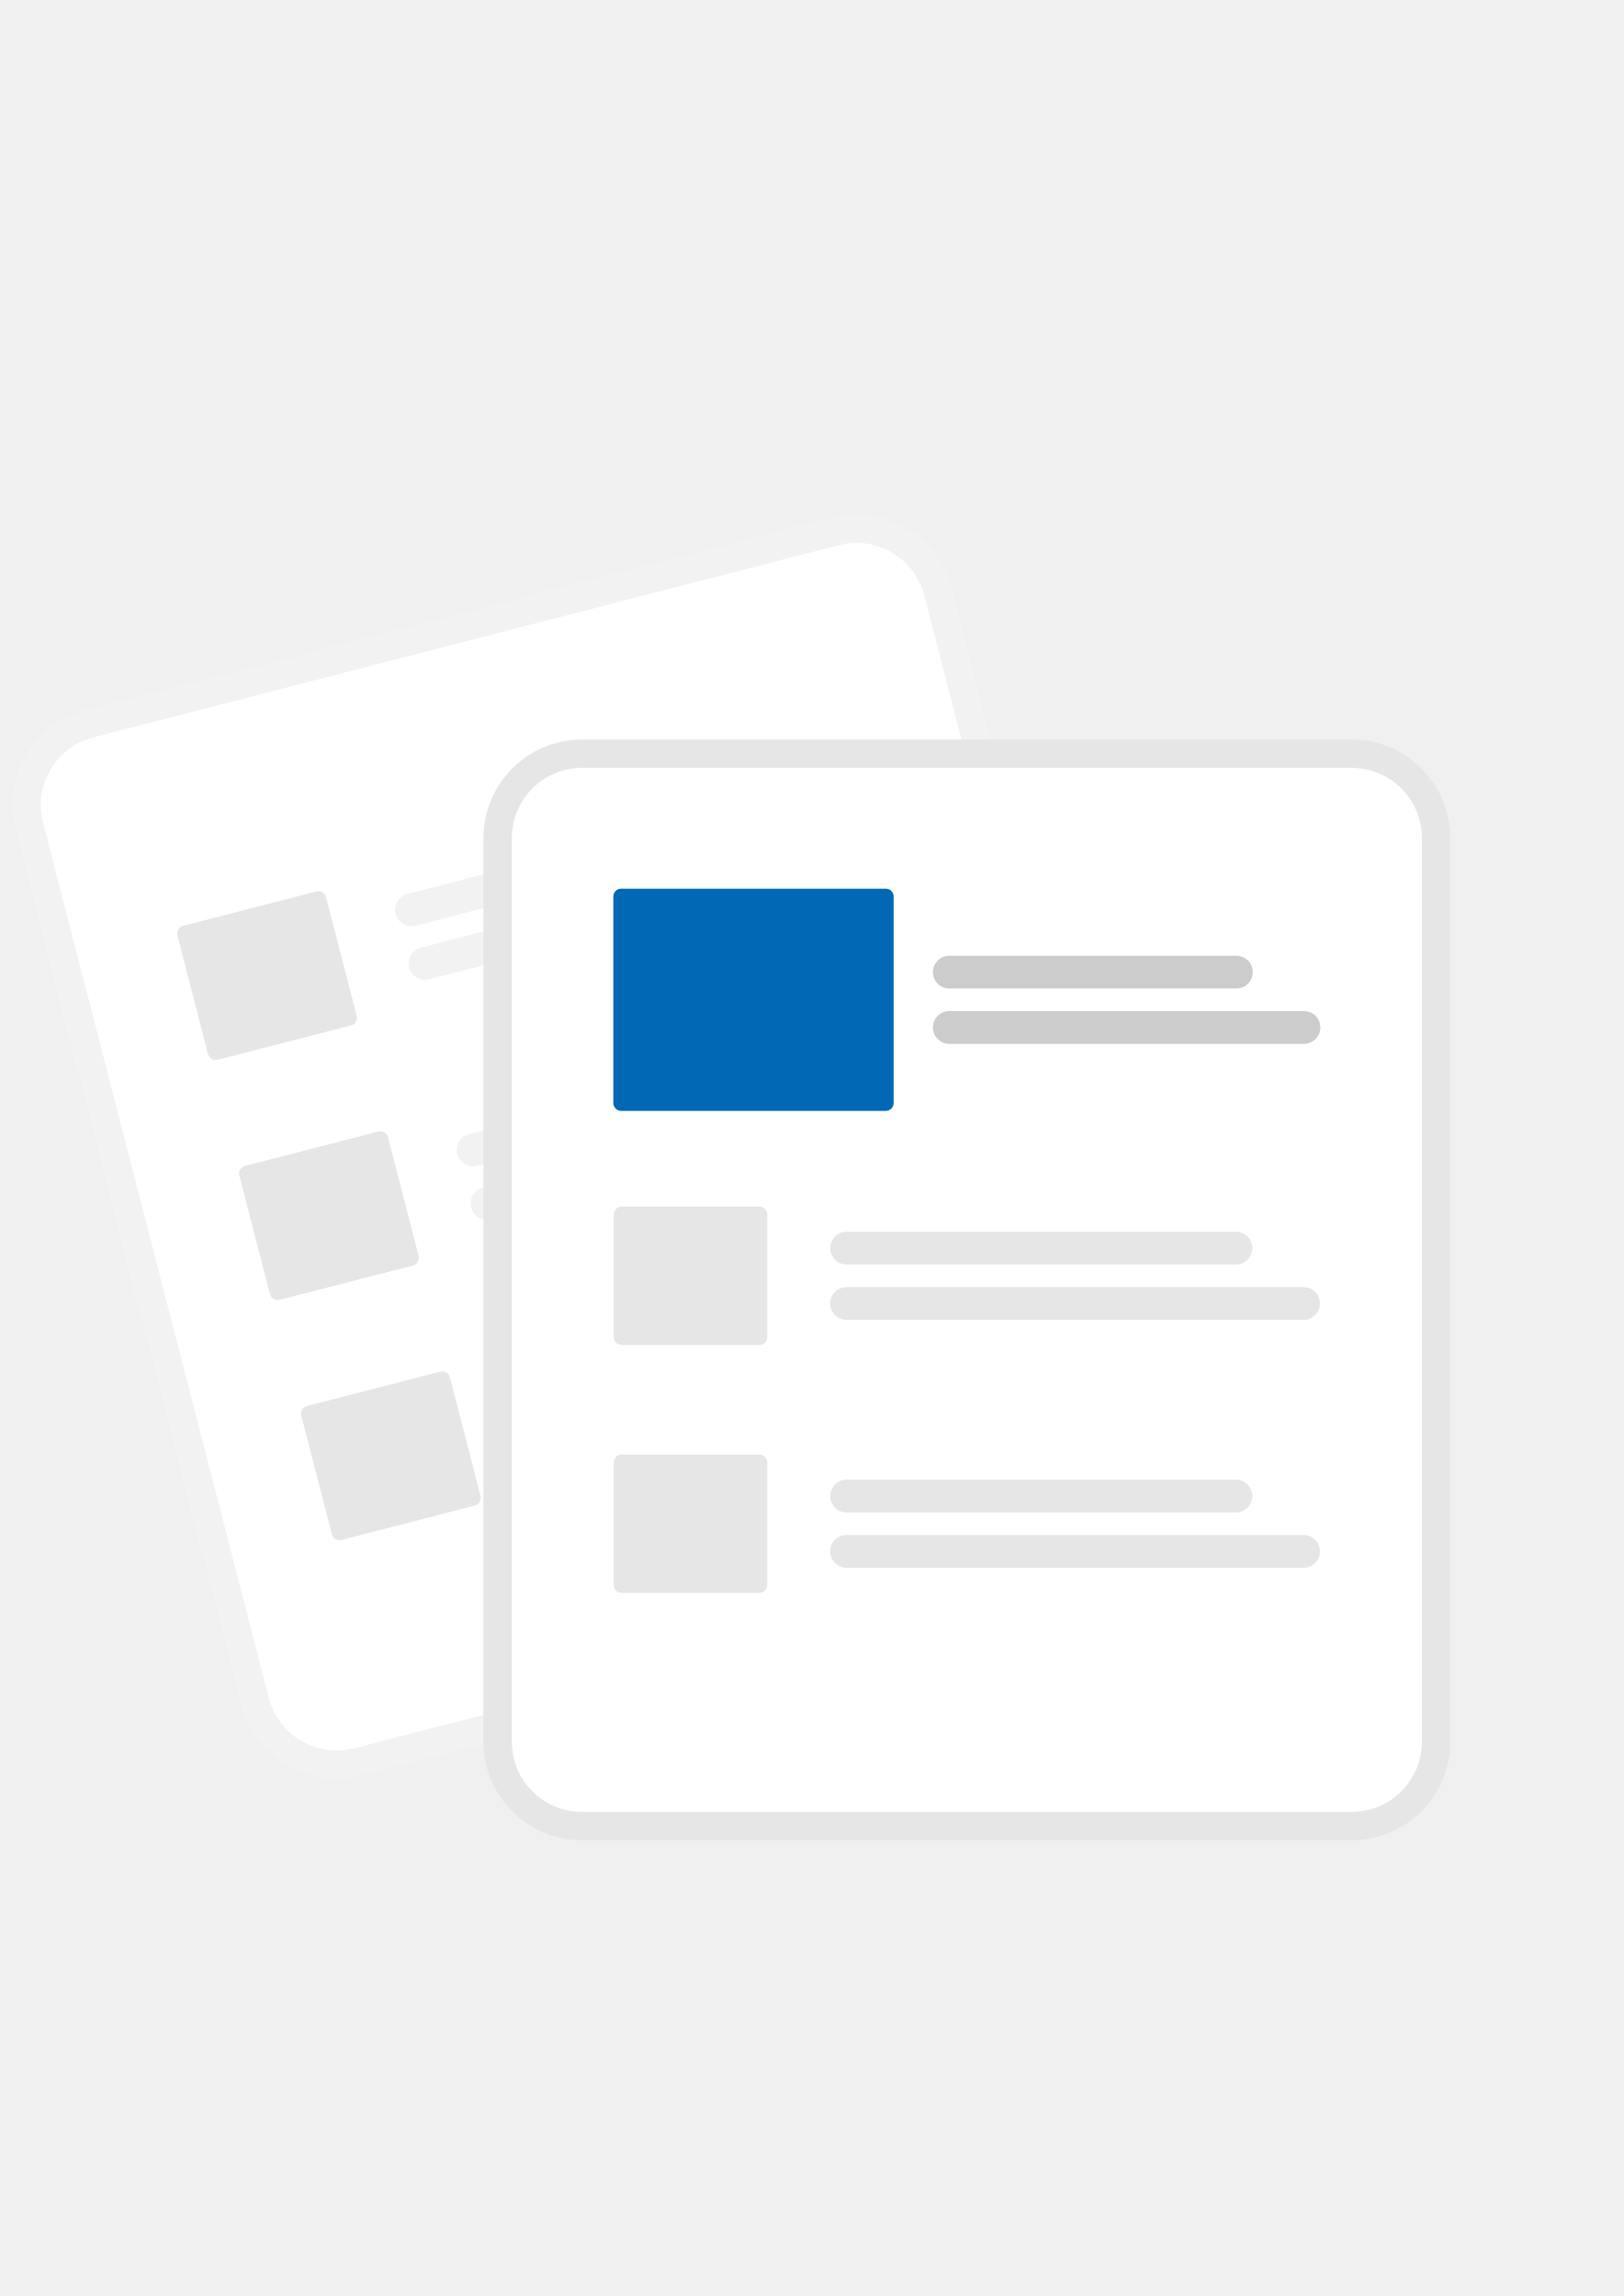
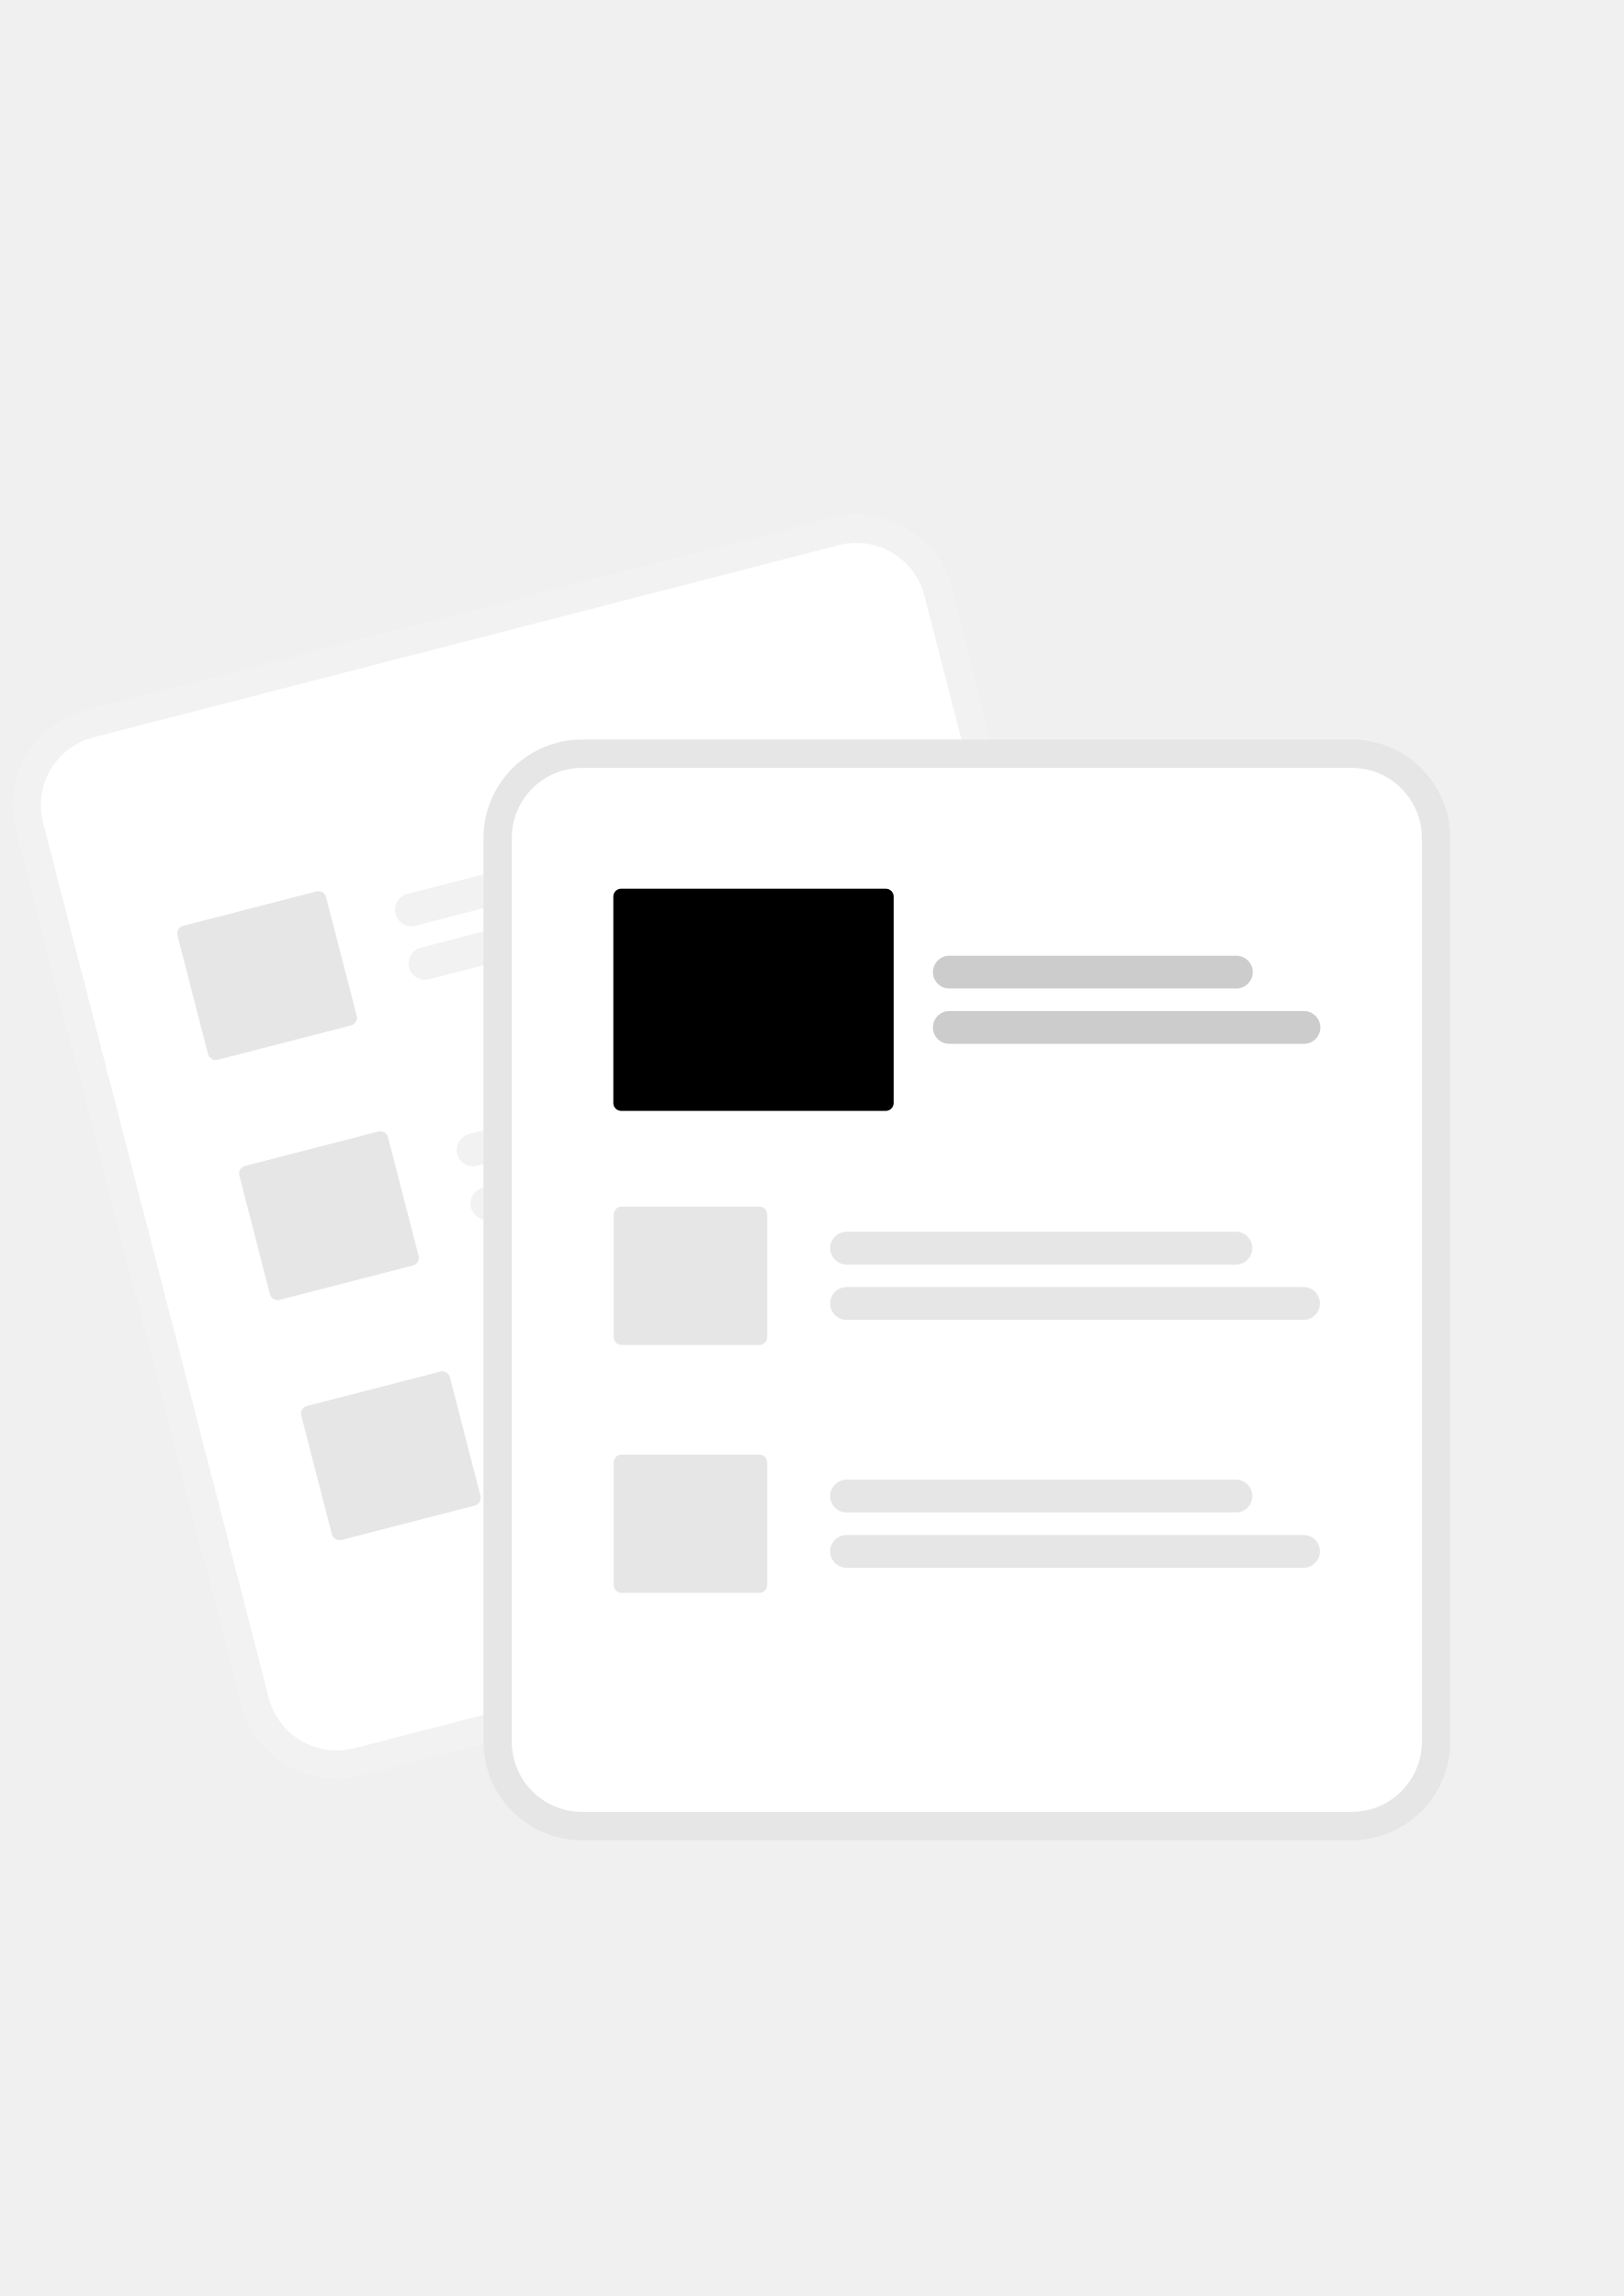
<svg xmlns="http://www.w3.org/2000/svg" width="210mm" height="297mm" viewBox="0 0 210 297" version="1.1" id="svg8">
  <defs id="defs2" />
  <g id="layer1">
    <g id="g894" transform="matrix(0.2645833,0,0,0.2645833,1.617122,66.56148)">
      <path id="path815" transform="translate(-208.9778,-99.05999)" d="m 609.488,100.59 -25.446,6.562 -313.504,80.846 -25.446,6.562 a 48.179,48.179 0 0 0 -34.583,58.618 l 110.341,427.877 a 48.179,48.179 0 0 0 58.618,34.583 l 0.066,-0.017 364.265,-93.937 0.066,-0.017 a 48.179,48.179 0 0 0 34.583,-58.618 l -110.341,-427.877 a 48.179,48.179 0 0 0 -58.618,-34.583 z" style="fill:#f2f2f2" />
      <path id="path817" transform="translate(-208.9778,-99.05999)" d="m 612.948,114.005 -30.139,7.772 -304.119,78.426 -30.139,7.772 a 34.309,34.309 0 0 0 -24.628,41.743 l 110.341,427.877 a 34.309,34.309 0 0 0 41.743,24.627 l 0.066,-0.017 364.265,-93.937 0.066,-0.017 a 34.309,34.309 0 0 0 24.627,-41.743 l -110.341,-427.877 a 34.309,34.309 0 0 0 -41.743,-24.628 z" style="fill:#ffffff" />
      <path id="path819" transform="translate(-208.9778,-99.05999)" d="m 590.19,252.563 -184.273,47.52 a 8.014,8.014 0 0 1 -4.002,-15.52 l 184.273,-47.52 a 8.014,8.014 0 0 1 4.002,15.52 z" style="fill:#f2f2f2" />
      <path id="path821" transform="translate(-208.9778,-99.05999)" d="m 628.955,270.499 -216.284,55.775 a 8.014,8.014 0 1 1 -4.002,-15.52 l 216.284,-55.775 a 8.014,8.014 0 0 1 4.002,15.52 z" style="fill:#f2f2f2" />
      <path id="path823" transform="translate(-208.9778,-99.05999)" d="m 620.458,369.937 -184.273,47.52 a 8.014,8.014 0 1 1 -4.002,-15.52 l 184.273,-47.52 a 8.014,8.014 0 1 1 4.002,15.52 z" style="fill:#f2f2f2" />
      <path id="path825" transform="translate(-208.9778,-99.05999)" d="m 659.223,387.873 -216.284,55.775 a 8.014,8.014 0 1 1 -4.002,-15.52 l 216.284,-55.775 a 8.014,8.014 0 0 1 4.002,15.52 z" style="fill:#f2f2f2" />
      <path id="path827" transform="translate(-208.9778,-99.05999)" d="m 650.727,487.31 -184.273,47.52 a 8.014,8.014 0 0 1 -4.002,-15.52 l 184.273,-47.52 a 8.014,8.014 0 0 1 4.002,15.52 z" style="fill:#f2f2f2" />
      <path id="path829" transform="translate(-208.9778,-99.05999)" d="m 689.492,505.246 -216.284,55.775 a 8.014,8.014 0 1 1 -4.002,-15.52 l 216.284,-55.775 a 8.014,8.014 0 0 1 4.002,15.52 z" style="fill:#f2f2f2" />
      <path id="path831" transform="translate(-208.9778,-99.05999)" d="m 374.459,348.809 -65.212,16.817 a 3.847,3.847 0 0 1 -4.681,-2.761 L 289.596,304.816 a 3.847,3.847 0 0 1 2.761,-4.681 l 65.212,-16.817 a 3.847,3.847 0 0 1 4.681,2.761 l 14.969,58.048 a 3.847,3.847 0 0 1 -2.761,4.681 z" style="fill:#e6e6e6" />
      <path id="path833" transform="translate(-208.9778,-99.05999)" d="m 404.727,466.182 -65.212,16.817 a 3.847,3.847 0 0 1 -4.681,-2.761 L 319.865,422.19 A 3.847,3.847 0 0 1 322.626,417.509 l 65.212,-16.817 a 3.847,3.847 0 0 1 4.681,2.761 l 14.969,58.048 a 3.847,3.847 0 0 1 -2.761,4.681 z" style="fill:#e6e6e6" />
      <path id="path835" transform="translate(-208.9778,-99.05999)" d="m 434.995,583.556 -65.212,16.817 a 3.847,3.847 0 0 1 -4.681,-2.761 l -14.969,-58.048 a 3.847,3.847 0 0 1 2.761,-4.681 l 65.212,-16.817 a 3.847,3.847 0 0 1 4.681,2.761 l 14.969,58.048 a 3.847,3.847 0 0 1 -2.761,4.681 z" style="fill:#e6e6e6" />
      <path id="path837" transform="translate(-208.9778,-99.05999)" d="M 863.636,209.052 H 487.318 a 48.179,48.179 0 0 0 -48.125,48.125 v 441.876 a 48.179,48.179 0 0 0 48.125,48.125 h 376.318 a 48.179,48.179 0 0 0 48.125,-48.125 V 257.177 a 48.179,48.179 0 0 0 -48.125,-48.125 z" style="fill:#e6e6e6" />
      <path id="path839" transform="translate(-208.9778,-99.05999)" d="M 863.637,222.906 H 487.318 a 34.309,34.309 0 0 0 -34.271,34.271 v 441.876 a 34.309,34.309 0 0 0 34.271,34.271 H 863.637 a 34.309,34.309 0 0 0 34.271,-34.271 V 257.177 A 34.309,34.309 0 0 0 863.637,222.906 Z" style="fill:#ffffff" />
      <path id="path845" transform="translate(-208.9778,-99.05999)" d="M 807.001,465.716 H 616.699 a 8.014,8.014 0 1 1 0,-16.028 h 190.302 a 8.014,8.014 0 0 1 0,16.028 z" style="fill:#e6e6e6" />
      <path id="path847" transform="translate(-208.9778,-99.05999)" d="M 840.059,492.763 H 616.699 a 8.014,8.014 0 1 1 0,-16.028 h 223.36 a 8.014,8.014 0 1 1 0,16.028 z" style="fill:#e6e6e6" />
      <path id="path849" transform="translate(-208.9778,-99.05999)" d="M 807.001,586.929 H 616.699 a 8.014,8.014 0 1 1 0,-16.028 h 190.302 a 8.014,8.014 0 0 1 0,16.028 z" style="fill:#e6e6e6" />
      <path id="path851" transform="translate(-208.9778,-99.05999)" d="M 840.059,613.977 H 616.699 a 8.014,8.014 0 1 1 0,-16.028 h 223.36 a 8.014,8.014 0 1 1 0,16.028 z" style="fill:#e6e6e6" />
      <path id="path853" transform="translate(-208.9778,-99.05999)" d="m 574.07,505.042 h -67.346 a 3.847,3.847 0 0 1 -3.843,-3.843 v -59.947 a 3.847,3.847 0 0 1 3.843,-3.843 h 67.346 a 3.847,3.847 0 0 1 3.843,3.843 v 59.947 a 3.847,3.847 0 0 1 -3.843,3.843 z" style="fill:#e6e6e6" />
      <path id="path855" transform="translate(-208.9778,-99.05999)" d="m 574.07,626.255 h -67.346 a 3.847,3.847 0 0 1 -3.843,-3.843 v -59.947 a 3.847,3.847 0 0 1 3.843,-3.843 h 67.346 a 3.847,3.847 0 0 1 3.843,3.843 v 59.947 a 3.847,3.847 0 0 1 -3.843,3.843 z" style="fill:#e6e6e6" />
      <path id="path857" transform="translate(-208.9778,-99.05999)" d="M 807.212,330.781 H 666.91 a 8.014,8.014 0 0 1 0,-16.028 h 140.302 a 8.014,8.014 0 0 1 0,16.028 z" style="fill:#cccccc" />
      <path id="path859" transform="translate(-208.9778,-99.05999)" d="m 840.27,357.829 h -173.36 a 8.014,8.014 0 1 1 0,-16.028 h 173.36 a 8.014,8.014 0 0 1 0,16.028 z" style="fill:#cccccc" />
-       <path id="path861" transform="translate(-208.9778,-99.05999)" d="M 635.859,390.607 H 506.513 a 3.847,3.847 0 0 1 -3.843,-3.843 V 285.817 a 3.847,3.847 0 0 1 3.843,-3.843 h 129.346 a 3.847,3.847 0 0 1 3.843,3.843 v 100.947 a 3.847,3.847 0 0 1 -3.843,3.843 z" style="fill:#0068b4" />
+       <path id="path861" transform="translate(-208.9778,-99.05999)" d="M 635.859,390.607 H 506.513 a 3.847,3.847 0 0 1 -3.843,-3.843 V 285.817 a 3.847,3.847 0 0 1 3.843,-3.843 h 129.346 a 3.847,3.847 0 0 1 3.843,3.843 v 100.947 a 3.847,3.847 0 0 1 -3.843,3.843 z" style="fill:#000" />
    </g>
  </g>
</svg>
